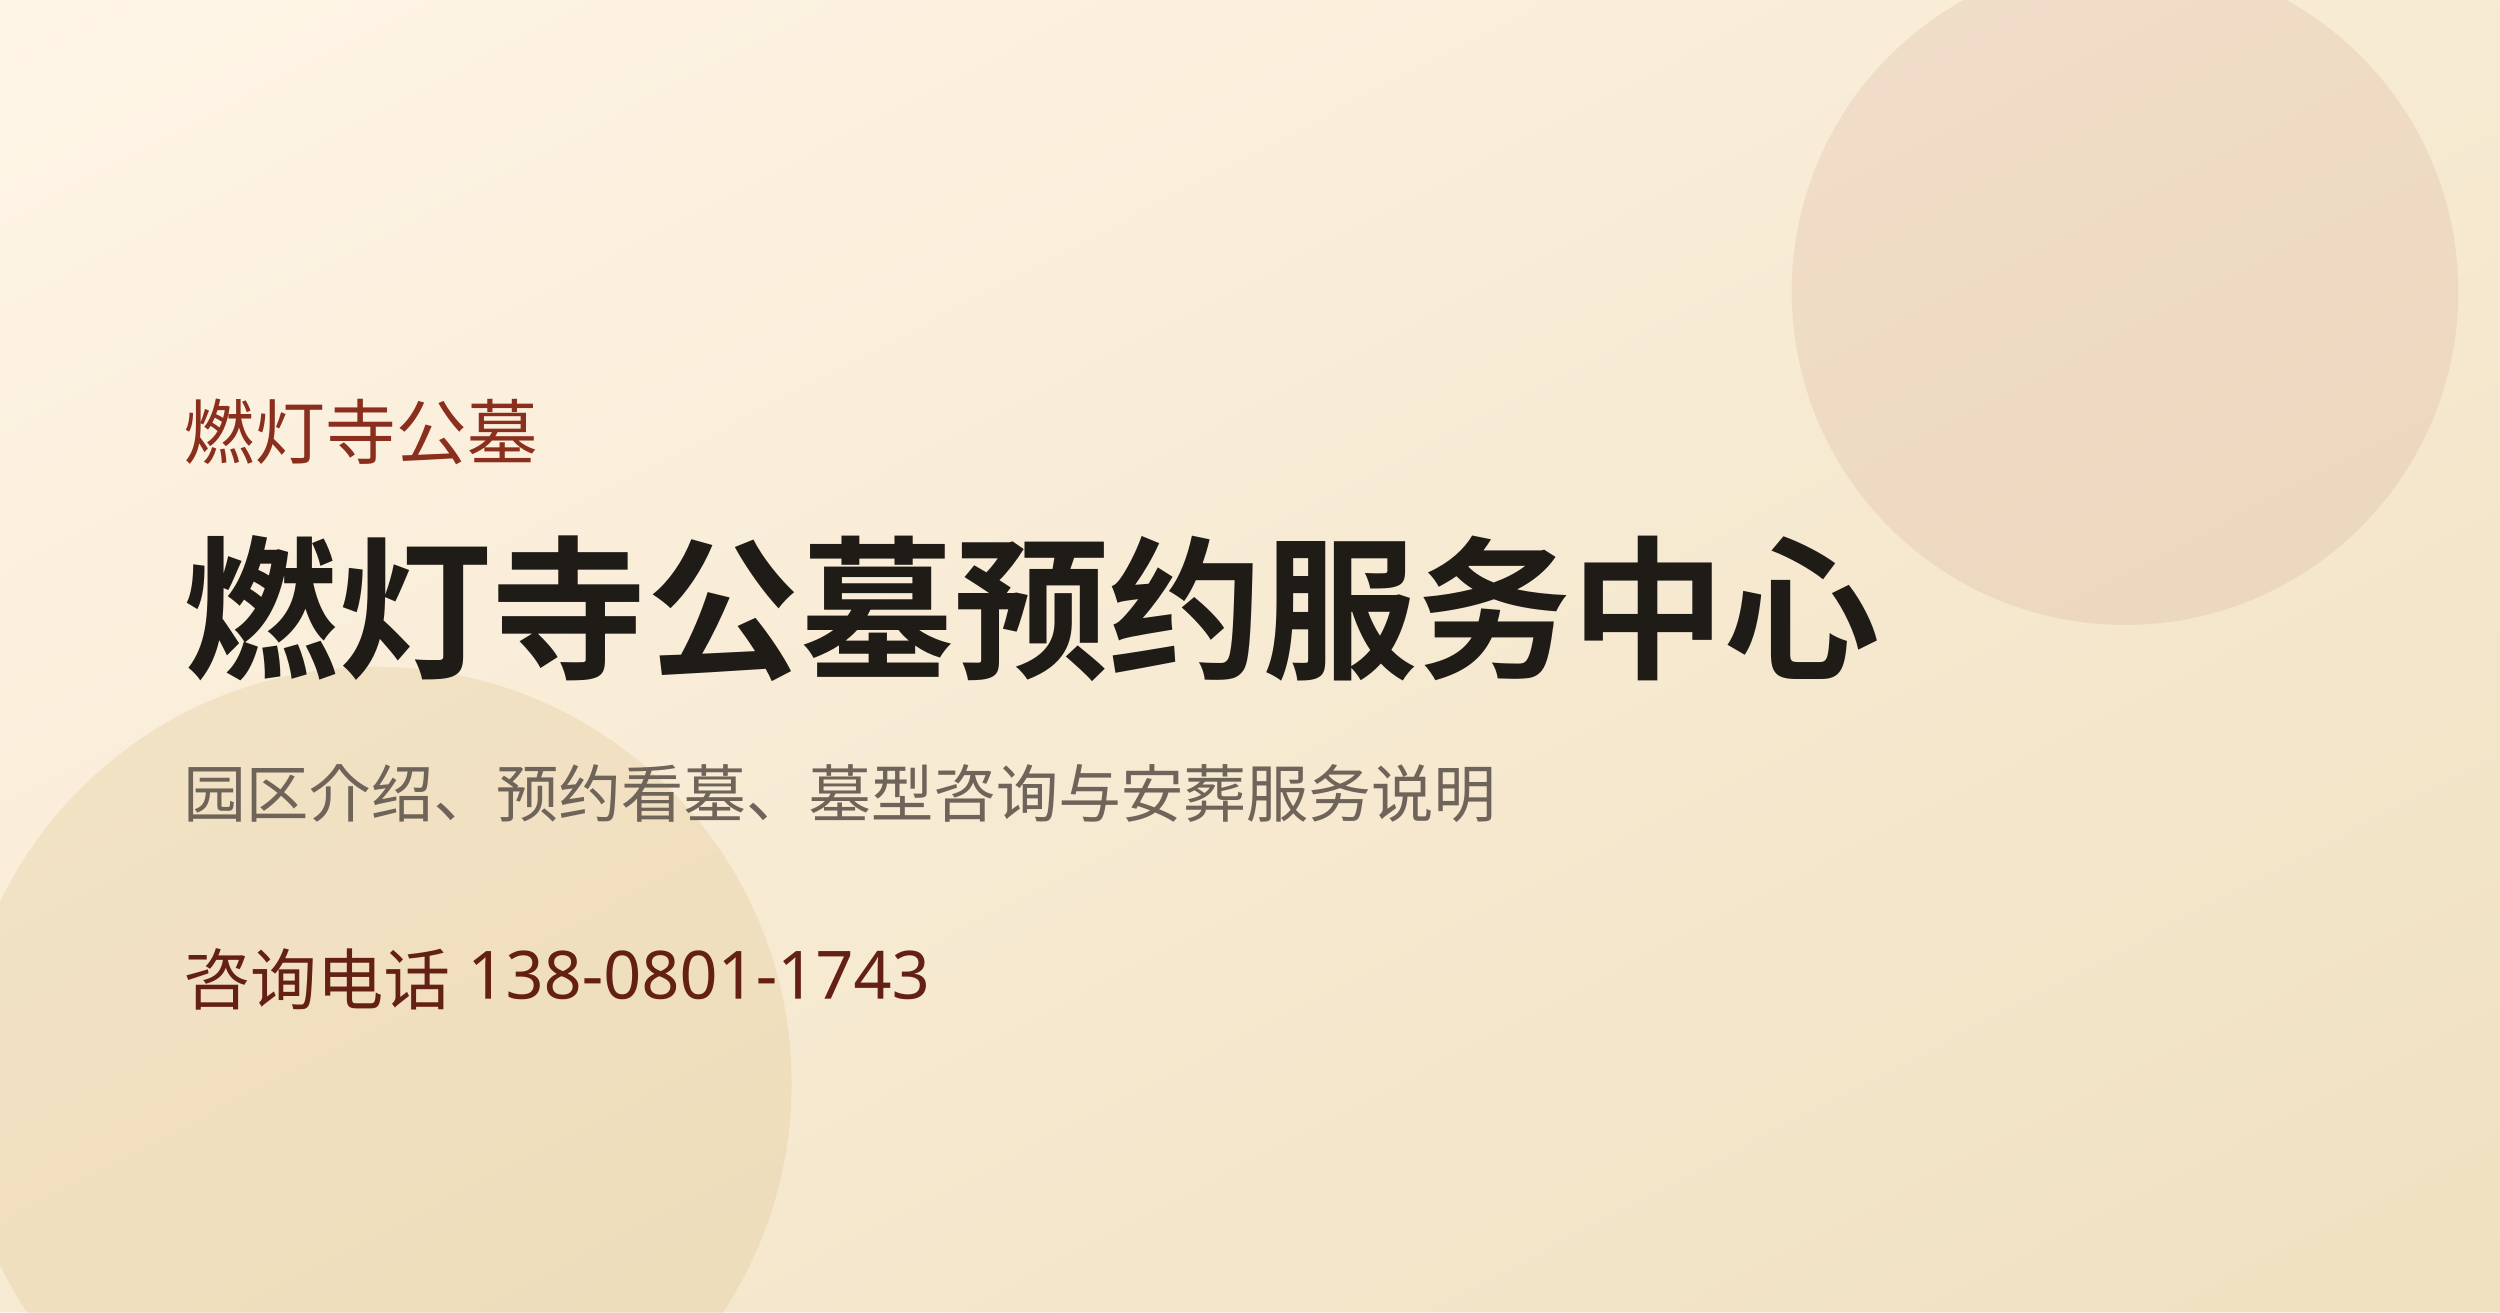
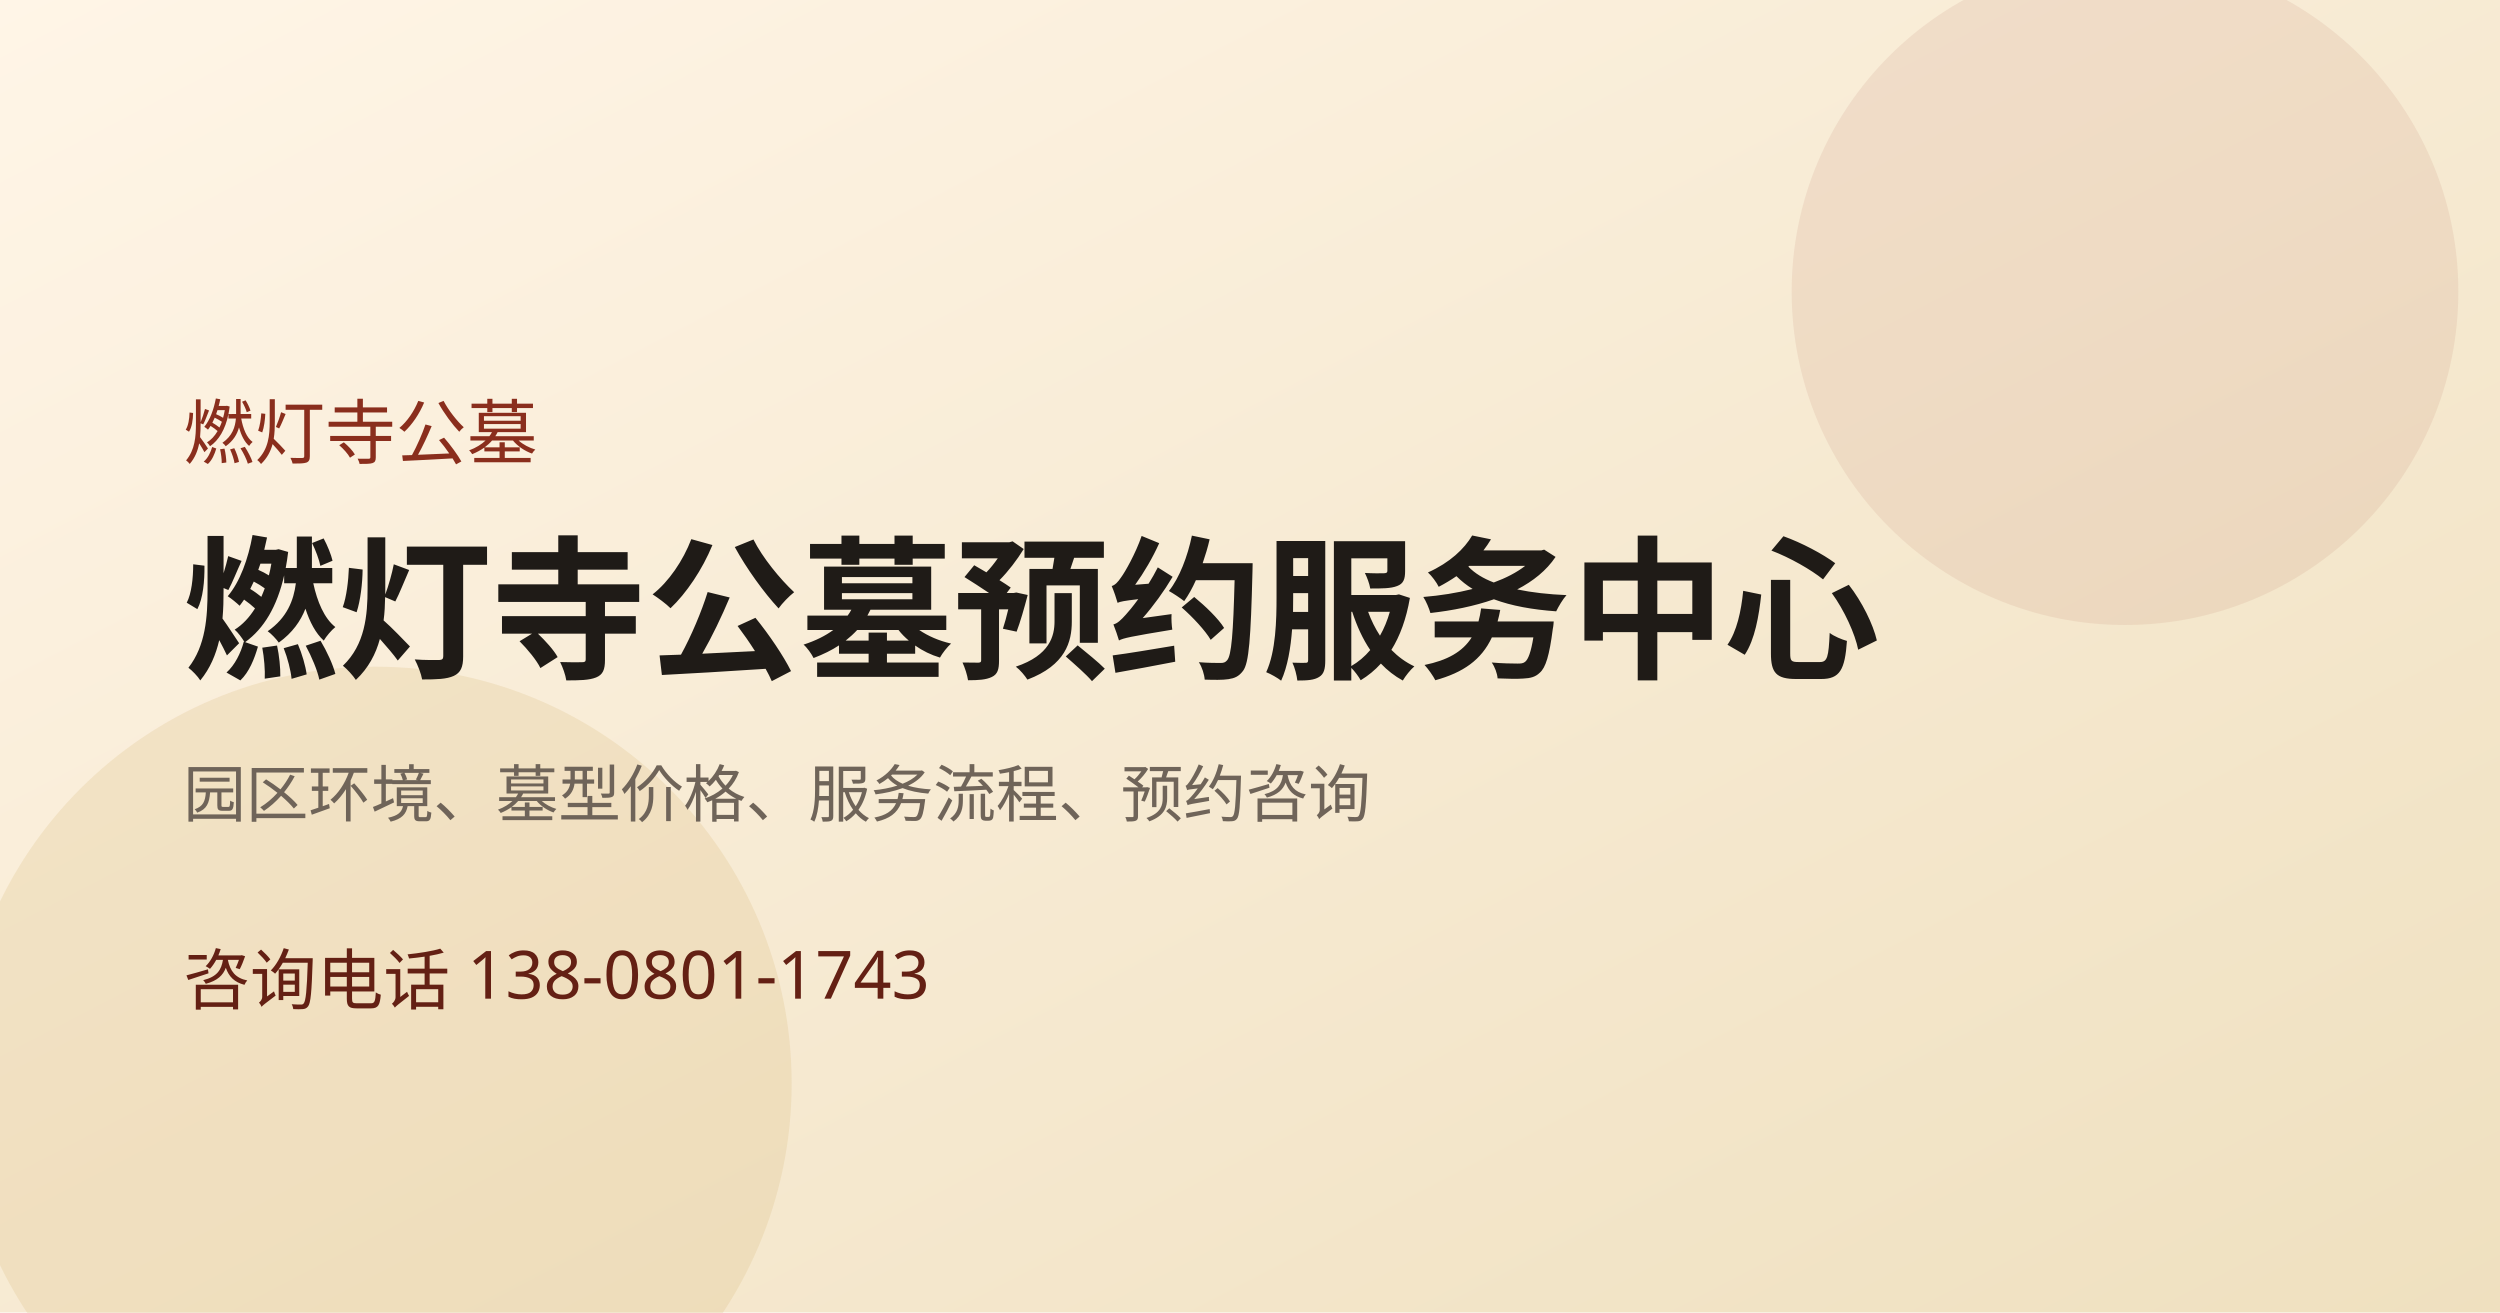
<svg xmlns="http://www.w3.org/2000/svg" width="1200" height="630" viewBox="0 0 1200 630" role="img" aria-label="燃灯寺公墓预约服务中心">
  <defs>
    <linearGradient id="g" x1="0" y1="0" x2="1" y2="1">
      <stop offset="0%" stop-color="#fff5e7" />
      <stop offset="100%" stop-color="#efe0bf" />
    </linearGradient>
  </defs>
  <rect width="1200" height="630" fill="url(#g)" />
  <circle cx="1020" cy="140" r="160" fill="rgba(138,46,29,0.08)" />
  <circle cx="180" cy="520" r="200" fill="rgba(215,182,118,0.22)" />
  <text x="88" y="220" font-family="Segoe UI, PingFang SC, Microsoft YaHei, sans-serif" font-size="34" fill="#8a2e1d">燃灯寺公墓</text>
  <text x="88" y="320" font-family="Segoe UI, PingFang SC, Microsoft YaHei, sans-serif" font-size="74" font-weight="700" fill="#1f1b17">燃灯寺公墓预约服务中心</text>
-   <text x="88" y="392" font-family="Segoe UI, PingFang SC, Microsoft YaHei, sans-serif" font-size="30" fill="#6f6459">园区介绍、预约看墓、墓型咨询与安葬服务说明</text>
+   <text x="88" y="392" font-family="Segoe UI, PingFang SC, Microsoft YaHei, sans-serif" font-size="30" fill="#6f6459">园区环境、墓型价格、服务流程、预约咨询</text>
  <text x="88" y="482" font-family="Segoe UI, PingFang SC, Microsoft YaHei, sans-serif" font-size="32" fill="#642014">咨询电话 138-0801-1743</text>
</svg>
